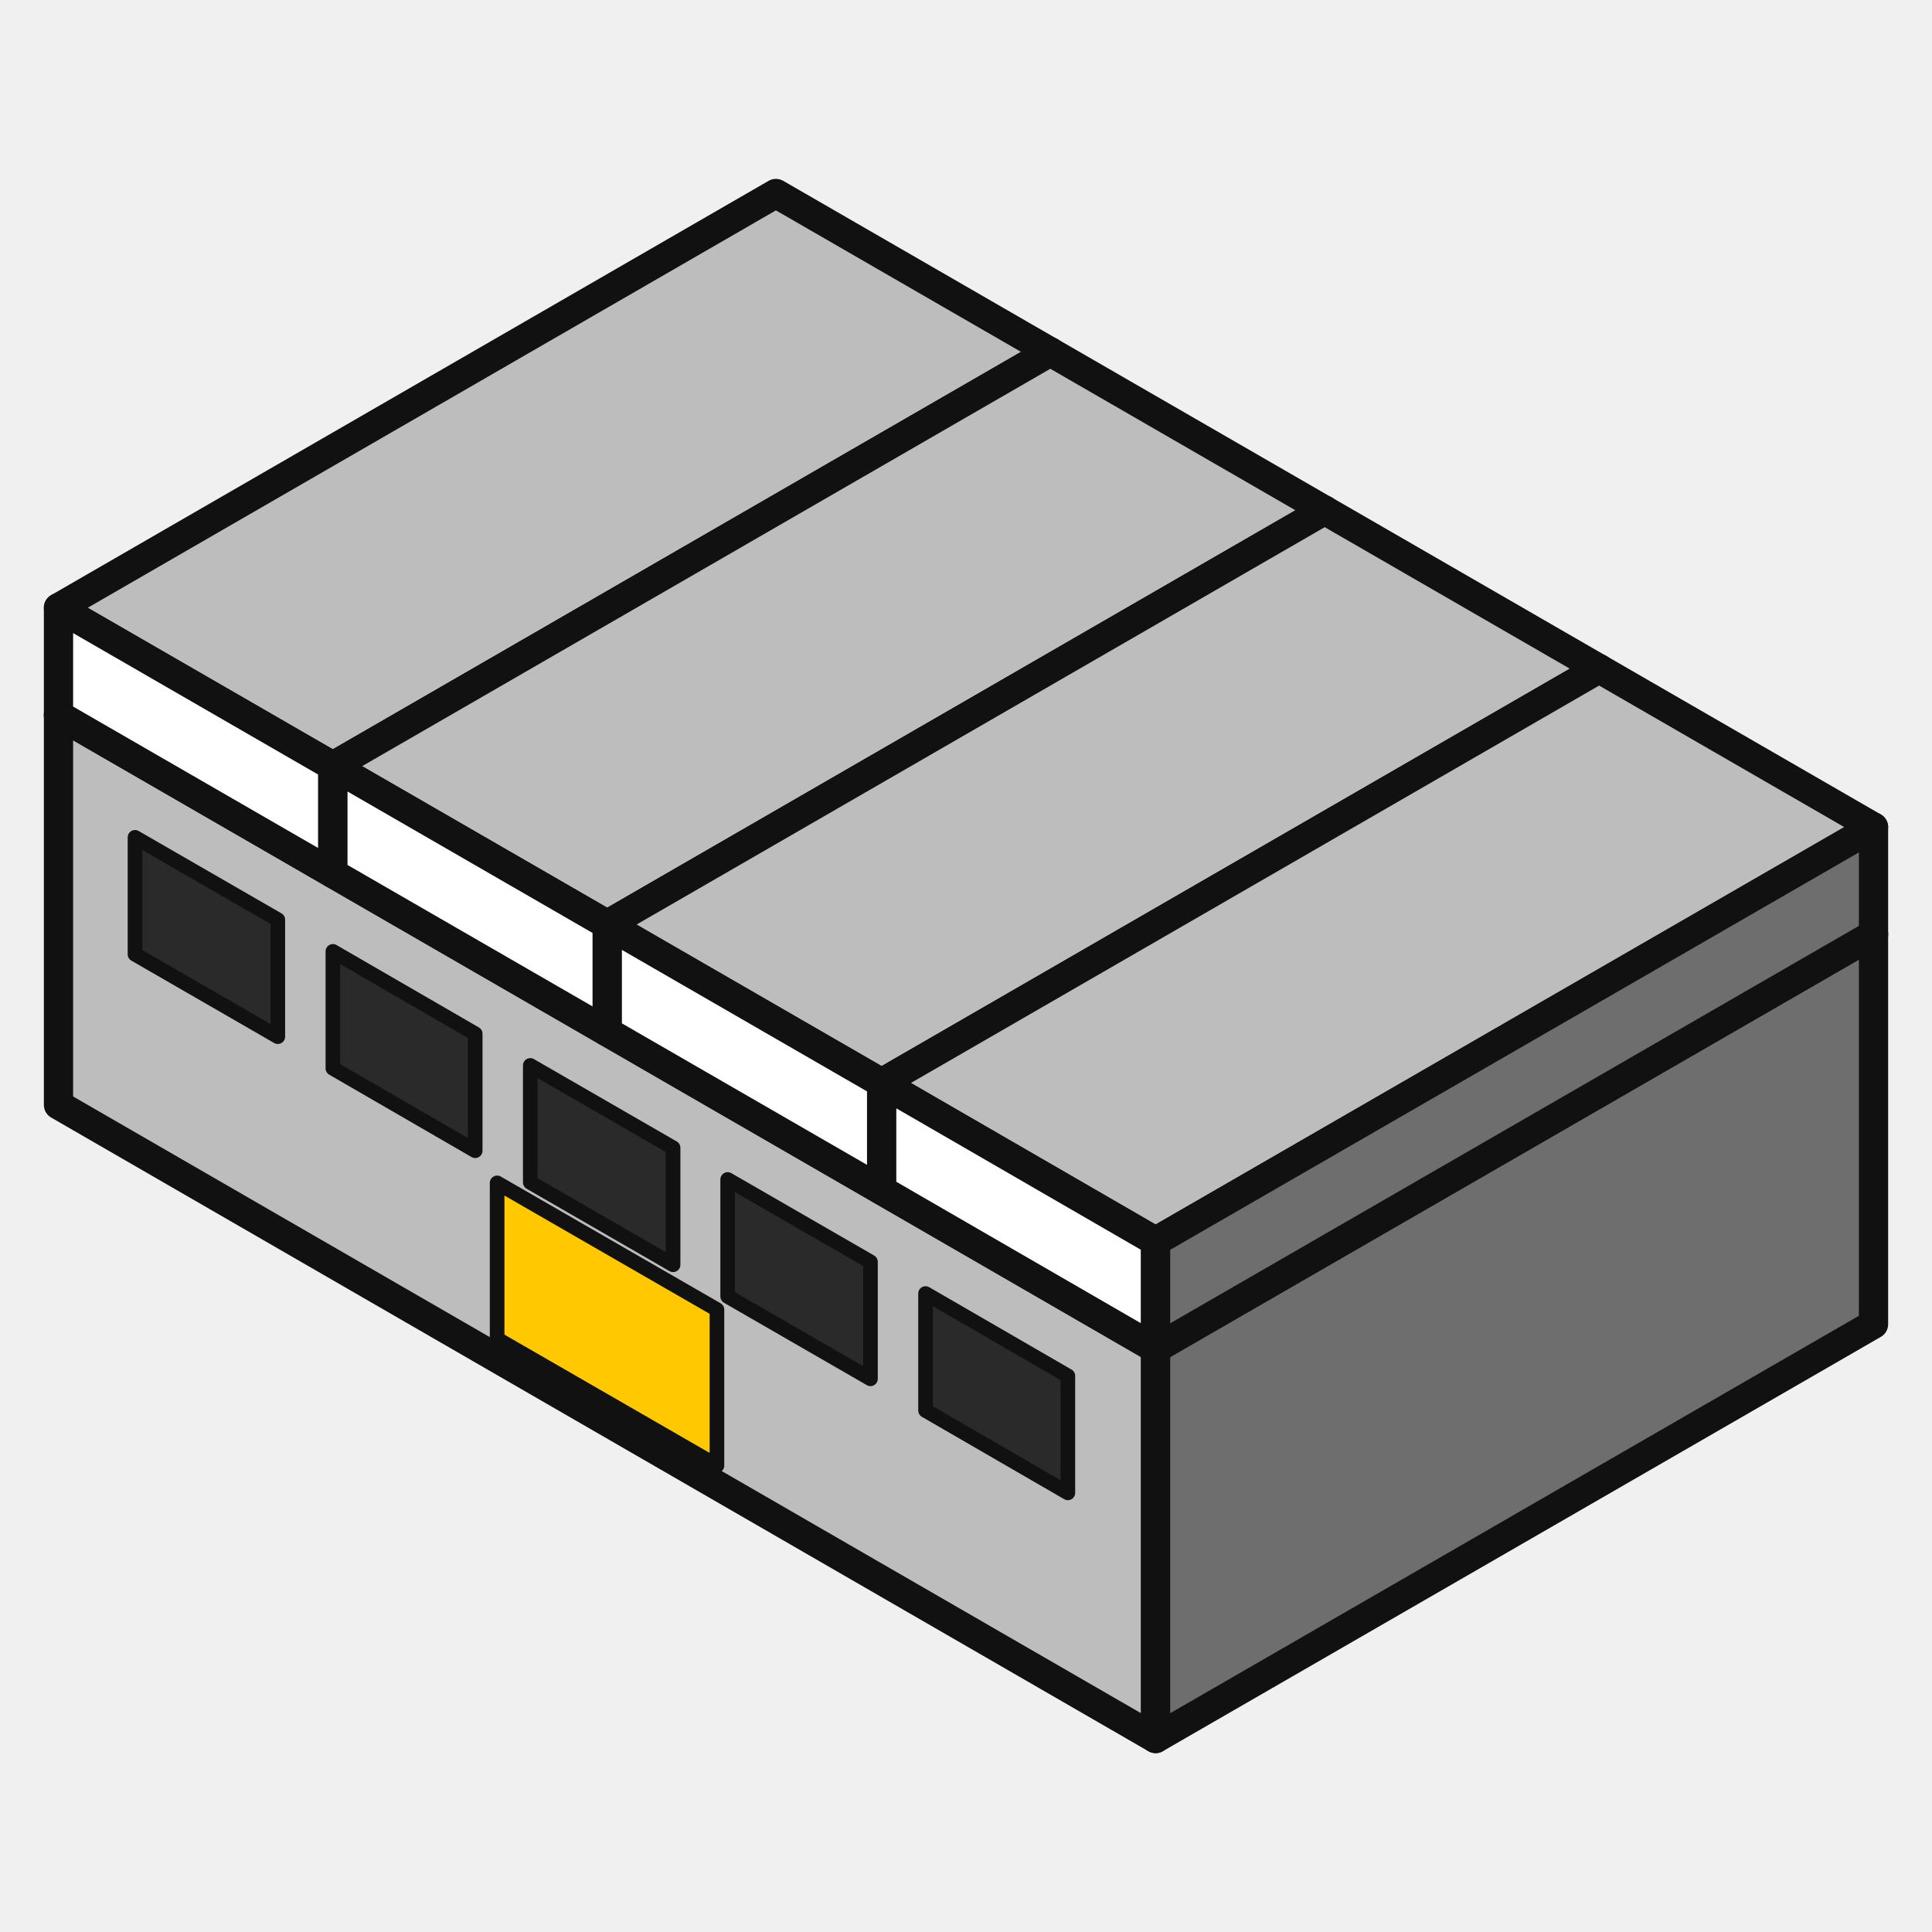
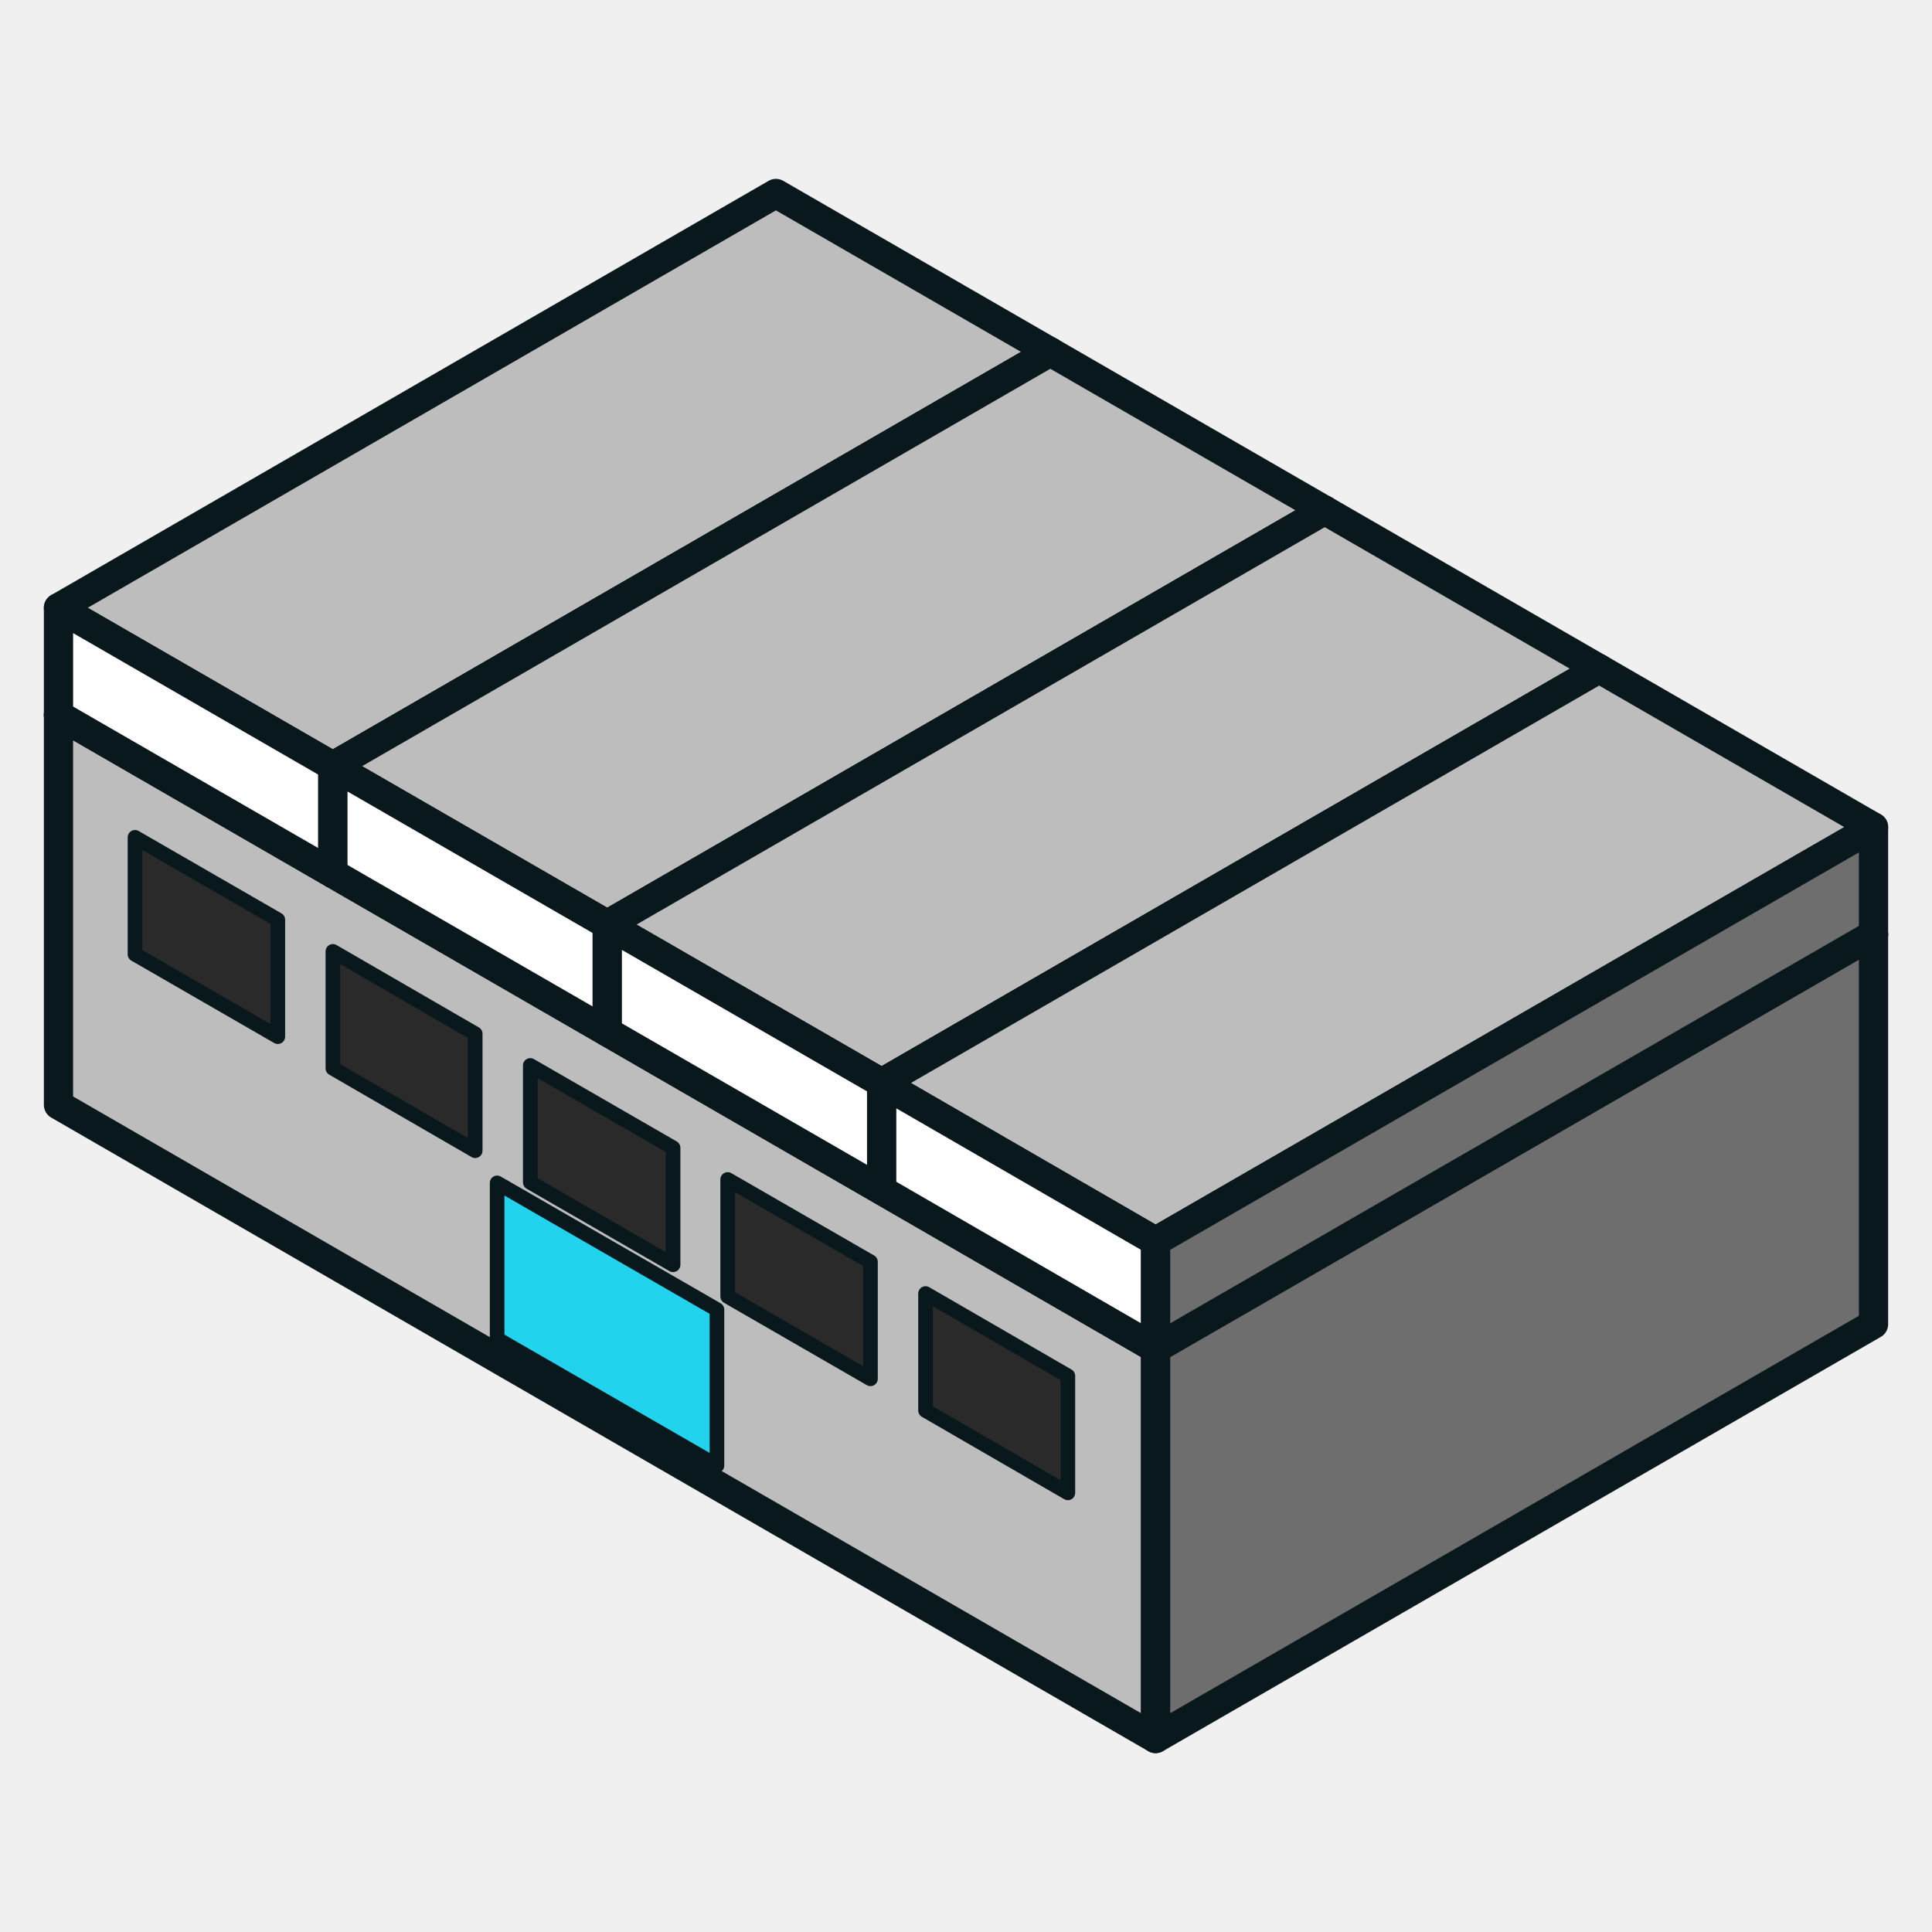
<svg xmlns="http://www.w3.org/2000/svg" viewBox="-159.2 -141.7 396.4 396.4" width="400" height="400">
-   <polygon points="0.0,-80.0 225.2,50.0 77.9,135.0 -147.2,5.0" fill="#FFFFFF" stroke="#111111" stroke-width="6" stroke-linejoin="round" />
-   <polygon points="-147.2,85.0 77.9,215.0 77.9,135.0 -147.2,5.0" fill="#BDBDBD" stroke="#111111" stroke-width="6" stroke-linejoin="round" />
-   <polygon points="225.2,130.0 77.9,215.0 77.9,135.0 225.2,50.0" fill="#6E6E6E" stroke="#111111" stroke-width="6" stroke-linejoin="round" />
-   <polygon points="0.0,-102.0 56.3,-69.5 -90.9,15.5 -147.2,-17.0" fill="#BDBDBD" stroke="#111111" stroke-width="6" stroke-linejoin="round" />
-   <polygon points="-147.2,5.0 -90.9,37.5 -90.9,15.5 -147.2,-17.0" fill="#FFFFFF" stroke="#111111" stroke-width="6" stroke-linejoin="round" />
-   <polygon points="56.3,-47.5 -90.9,37.5 -90.9,15.5 56.3,-69.5" fill="#6E6E6E" stroke="#111111" stroke-width="6" stroke-linejoin="round" />
-   <polygon points="56.3,-69.5 112.6,-37.0 -34.6,48.0 -90.9,15.5" fill="#BDBDBD" stroke="#111111" stroke-width="6" stroke-linejoin="round" />
-   <polygon points="-90.9,37.5 -34.6,70.0 -34.6,48.0 -90.9,15.5" fill="#FFFFFF" stroke="#111111" stroke-width="6" stroke-linejoin="round" />
-   <polygon points="112.6,-15.0 -34.6,70.0 -34.6,48.0 112.6,-37.0" fill="#6E6E6E" stroke="#111111" stroke-width="6" stroke-linejoin="round" />
-   <polygon points="112.6,-37.0 168.9,-4.5 21.7,80.5 -34.6,48.0" fill="#BDBDBD" stroke="#111111" stroke-width="6" stroke-linejoin="round" />
-   <polygon points="-34.6,70.0 21.7,102.5 21.7,80.5 -34.6,48.0" fill="#FFFFFF" stroke="#111111" stroke-width="6" stroke-linejoin="round" />
-   <polygon points="168.9,17.5 21.7,102.5 21.7,80.5 168.9,-4.5" fill="#6E6E6E" stroke="#111111" stroke-width="6" stroke-linejoin="round" />
-   <polygon points="168.9,-4.5 225.2,28.0 77.9,113.0 21.7,80.5" fill="#BDBDBD" stroke="#111111" stroke-width="6" stroke-linejoin="round" />
-   <polygon points="21.7,102.5 77.9,135.0 77.9,113.0 21.7,80.5" fill="#FFFFFF" stroke="#111111" stroke-width="6" stroke-linejoin="round" />
-   <polygon points="225.2,50.0 77.9,135.0 77.9,113.0 225.2,28.0" fill="#6E6E6E" stroke="#111111" stroke-width="6" stroke-linejoin="round" />
-   <polygon points="-131.5,54.1 -102.2,71.0 -102.2,47.0 -131.5,30.1" fill="#2A2A2A" stroke="#111111" stroke-width="3" stroke-linejoin="round" />
-   <polygon points="-90.9,77.5 -61.7,94.4 -61.7,70.4 -90.9,53.5" fill="#2A2A2A" stroke="#111111" stroke-width="3" stroke-linejoin="round" />
-   <polygon points="-50.4,100.9 -21.1,117.8 -21.1,93.8 -50.4,76.9" fill="#2A2A2A" stroke="#111111" stroke-width="3" stroke-linejoin="round" />
-   <polygon points="-9.9,124.3 19.4,141.2 19.4,117.2 -9.9,100.3" fill="#2A2A2A" stroke="#111111" stroke-width="3" stroke-linejoin="round" />
-   <polygon points="30.7,147.7 59.9,164.6 59.9,140.6 30.7,123.7" fill="#2A2A2A" stroke="#111111" stroke-width="3" stroke-linejoin="round" />
-   <polygon points="-57.2,133.0 -12.1,159.0 -12.1,127.0 -57.2,101.0" fill="#FFC800" stroke="#111111" stroke-width="3" stroke-linejoin="round" />
+   <polygon points="0.0,-80.0 225.2,50.0 77.9,135.0 -147.2,5.0" fill="#FFFFFF" stroke="#08181C" stroke-width="6" stroke-linejoin="round" />
+   <polygon points="-147.2,85.0 77.9,215.0 77.9,135.0 -147.2,5.0" fill="#BDBDBD" stroke="#08181C" stroke-width="6" stroke-linejoin="round" />
+   <polygon points="225.2,130.0 77.9,215.0 77.9,135.0 225.2,50.0" fill="#6E6E6E" stroke="#08181C" stroke-width="6" stroke-linejoin="round" />
+   <polygon points="0.0,-102.0 56.3,-69.5 -90.9,15.5 -147.2,-17.0" fill="#BDBDBD" stroke="#08181C" stroke-width="6" stroke-linejoin="round" />
+   <polygon points="-147.2,5.0 -90.9,37.5 -90.9,15.5 -147.2,-17.0" fill="#FFFFFF" stroke="#08181C" stroke-width="6" stroke-linejoin="round" />
+   <polygon points="56.3,-47.5 -90.9,37.5 -90.9,15.5 56.3,-69.5" fill="#6E6E6E" stroke="#08181C" stroke-width="6" stroke-linejoin="round" />
+   <polygon points="56.3,-69.5 112.6,-37.0 -34.6,48.0 -90.9,15.5" fill="#BDBDBD" stroke="#08181C" stroke-width="6" stroke-linejoin="round" />
+   <polygon points="-90.9,37.5 -34.6,70.0 -34.6,48.0 -90.9,15.5" fill="#FFFFFF" stroke="#08181C" stroke-width="6" stroke-linejoin="round" />
+   <polygon points="112.6,-15.0 -34.6,70.0 -34.6,48.0 112.6,-37.0" fill="#6E6E6E" stroke="#08181C" stroke-width="6" stroke-linejoin="round" />
+   <polygon points="112.6,-37.0 168.9,-4.5 21.7,80.5 -34.6,48.0" fill="#BDBDBD" stroke="#08181C" stroke-width="6" stroke-linejoin="round" />
+   <polygon points="-34.6,70.0 21.7,102.5 21.7,80.5 -34.6,48.0" fill="#FFFFFF" stroke="#08181C" stroke-width="6" stroke-linejoin="round" />
+   <polygon points="168.9,17.5 21.7,102.5 21.7,80.5 168.9,-4.5" fill="#6E6E6E" stroke="#08181C" stroke-width="6" stroke-linejoin="round" />
+   <polygon points="168.9,-4.5 225.2,28.0 77.9,113.0 21.7,80.5" fill="#BDBDBD" stroke="#08181C" stroke-width="6" stroke-linejoin="round" />
+   <polygon points="21.7,102.5 77.9,135.0 77.9,113.0 21.7,80.5" fill="#FFFFFF" stroke="#08181C" stroke-width="6" stroke-linejoin="round" />
+   <polygon points="225.2,50.0 77.9,135.0 77.9,113.0 225.2,28.0" fill="#6E6E6E" stroke="#08181C" stroke-width="6" stroke-linejoin="round" />
+   <polygon points="-131.5,54.1 -102.2,71.0 -102.2,47.0 -131.5,30.1" fill="#2A2A2A" stroke="#08181C" stroke-width="3" stroke-linejoin="round" />
+   <polygon points="-90.9,77.5 -61.7,94.4 -61.7,70.4 -90.9,53.5" fill="#2A2A2A" stroke="#08181C" stroke-width="3" stroke-linejoin="round" />
+   <polygon points="-50.4,100.9 -21.1,117.8 -21.1,93.8 -50.4,76.9" fill="#2A2A2A" stroke="#08181C" stroke-width="3" stroke-linejoin="round" />
+   <polygon points="-9.9,124.3 19.4,141.2 19.4,117.2 -9.9,100.3" fill="#2A2A2A" stroke="#08181C" stroke-width="3" stroke-linejoin="round" />
+   <polygon points="30.7,147.7 59.9,164.6 59.9,140.6 30.7,123.7" fill="#2A2A2A" stroke="#08181C" stroke-width="3" stroke-linejoin="round" />
+   <polygon points="-57.2,133.0 -12.1,159.0 -12.1,127.0 -57.2,101.0" fill="#22D3EE" stroke="#08181C" stroke-width="3" stroke-linejoin="round" />
</svg>
